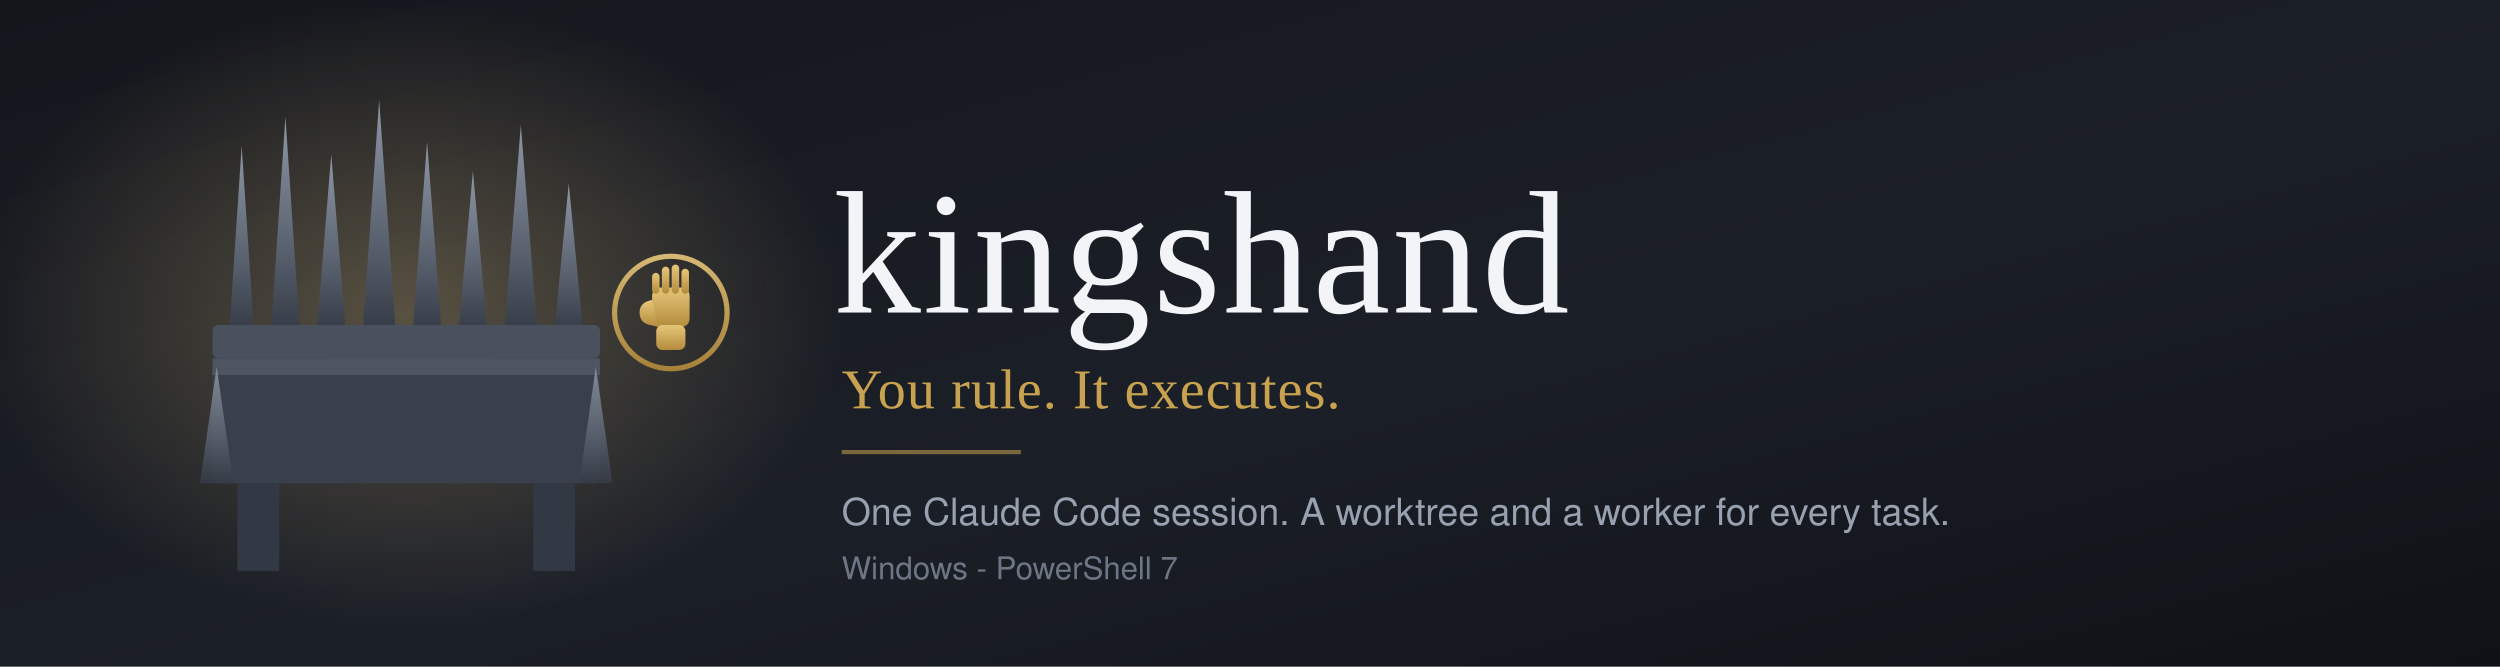
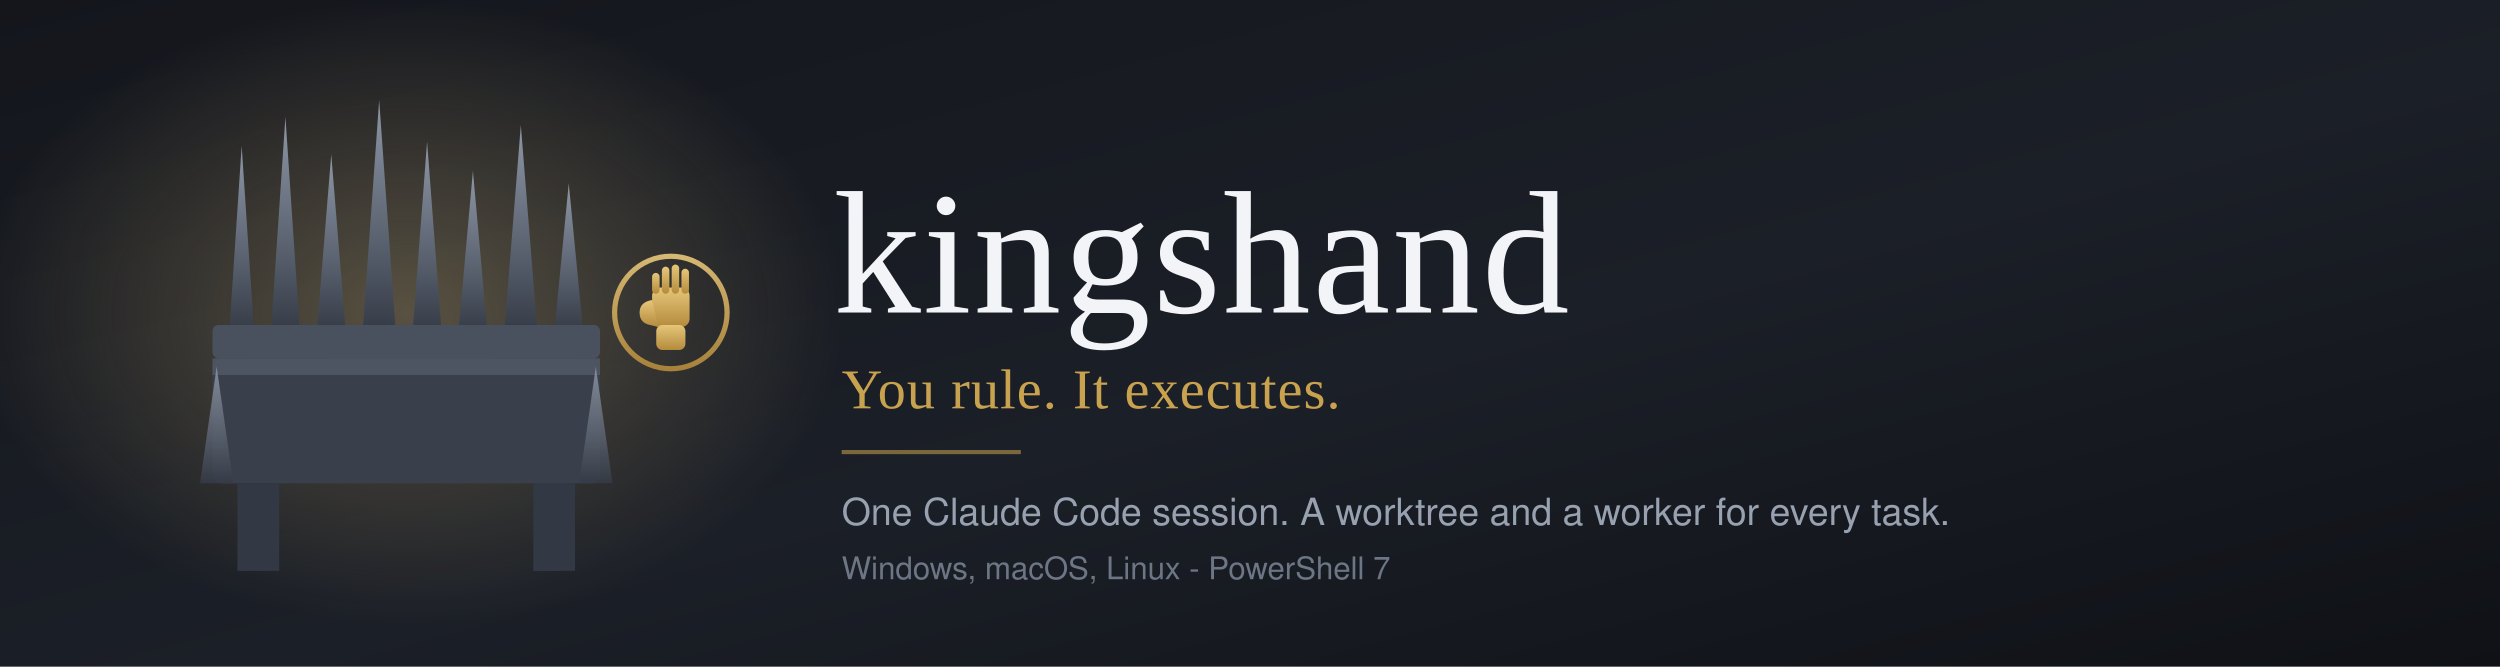
<svg xmlns="http://www.w3.org/2000/svg" viewBox="0 0 1200 320" width="1200" height="320" role="img" aria-label="kingshand - you rule, it executes">
  <defs>
    <linearGradient id="bg" x1="0" y1="0" x2="1" y2="1">
      <stop offset="0%" stop-color="#14161c" />
      <stop offset="55%" stop-color="#1b1f27" />
      <stop offset="100%" stop-color="#0f1116" />
    </linearGradient>
    <linearGradient id="steel" x1="0" y1="0" x2="0" y2="1">
      <stop offset="0%" stop-color="#8e97a6" />
      <stop offset="60%" stop-color="#5a6270" />
      <stop offset="100%" stop-color="#343a45" />
    </linearGradient>
    <linearGradient id="gold" x1="0" y1="0" x2="0" y2="1">
      <stop offset="0%" stop-color="#e6c67a" />
      <stop offset="100%" stop-color="#b48b3c" />
    </linearGradient>
    <radialGradient id="glow" cx="0.5" cy="0.5" r="0.5">
      <stop offset="0%" stop-color="#f0d08a" stop-opacity="0.30" />
      <stop offset="100%" stop-color="#f0d08a" stop-opacity="0" />
    </radialGradient>
  </defs>
  <rect width="1200" height="320" fill="url(#bg)" />
  <ellipse cx="196" cy="150" rx="210" ry="150" fill="url(#glow)" />
  <g transform="translate(96,44)">
    <g fill="url(#steel)">
      <polygon points="14,116 20,26 26,116" />
      <polygon points="34,116 41,12 48,116" />
      <polygon points="56,116 63,30 70,116" />
      <polygon points="78,116 86,4  94,116" />
      <polygon points="102,116 109,24 116,116" />
      <polygon points="124,116 131,38 138,116" />
      <polygon points="146,116 154,16 162,116" />
      <polygon points="170,116 177,44 184,116" />
    </g>
    <rect x="6" y="112" width="186" height="16" rx="3" fill="#4a515e" />
    <rect x="6" y="128" width="186" height="60" rx="4" fill="#3a404b" />
    <rect x="6" y="128" width="186" height="8" fill="#565e6c" opacity="0.7" />
    <rect x="18" y="188" width="20" height="42" fill="#333944" />
    <rect x="160" y="188" width="20" height="42" fill="#333944" />
    <g fill="url(#steel)" opacity="0.85">
      <polygon points="0,188 8,132 16,188" />
      <polygon points="182,188 190,132 198,188" />
    </g>
  </g>
  <g transform="translate(322,150)">
    <circle r="27" fill="none" stroke="url(#gold)" stroke-width="2.5" opacity="0.9" />
    <g fill="url(#gold)">
      <rect x="-9" y="-12" width="18" height="19" rx="4" />
      <rect x="-9" y="-19" width="3.6" height="10" rx="1.8" />
      <rect x="-4.3" y="-22" width="3.6" height="13" rx="1.8" />
      <rect x="0.4" y="-23" width="3.6" height="14" rx="1.8" />
      <rect x="5.1" y="-21" width="3.6" height="12" rx="1.8" />
      <path d="M-9 -6 q-6 1 -6 6 q0 5 5 6 l4 1 z" />
      <rect x="-7" y="6" width="14" height="12" rx="3" />
    </g>
  </g>
  <text x="400" y="150" font-family="Georgia, 'Times New Roman', serif" font-size="84" fill="#f2f4f7" letter-spacing="1">kingshand</text>
  <text x="404" y="196" font-family="Georgia, 'Times New Roman', serif" font-size="27" fill="#c8a24f" letter-spacing="0.5">You rule. It executes.</text>
  <rect x="404" y="216" width="86" height="2" fill="#c8a24f" opacity="0.55" />
  <text x="404" y="252" font-family="'Segoe UI', Helvetica, Arial, sans-serif" font-size="18" fill="#98a1b0">One Claude Code session. A worktree and a worker for every task.</text>
-   <text x="404" y="278" font-family="'Segoe UI', Helvetica, Arial, sans-serif" font-size="15" fill="#6d7684">Windows - PowerShell 7</text>
+   <text x="404" y="278" font-family="'Segoe UI', Helvetica, Arial, sans-serif" font-size="15" fill="#6d7684">Windows, macOS, Linux - PowerShell 7</text>
</svg>
